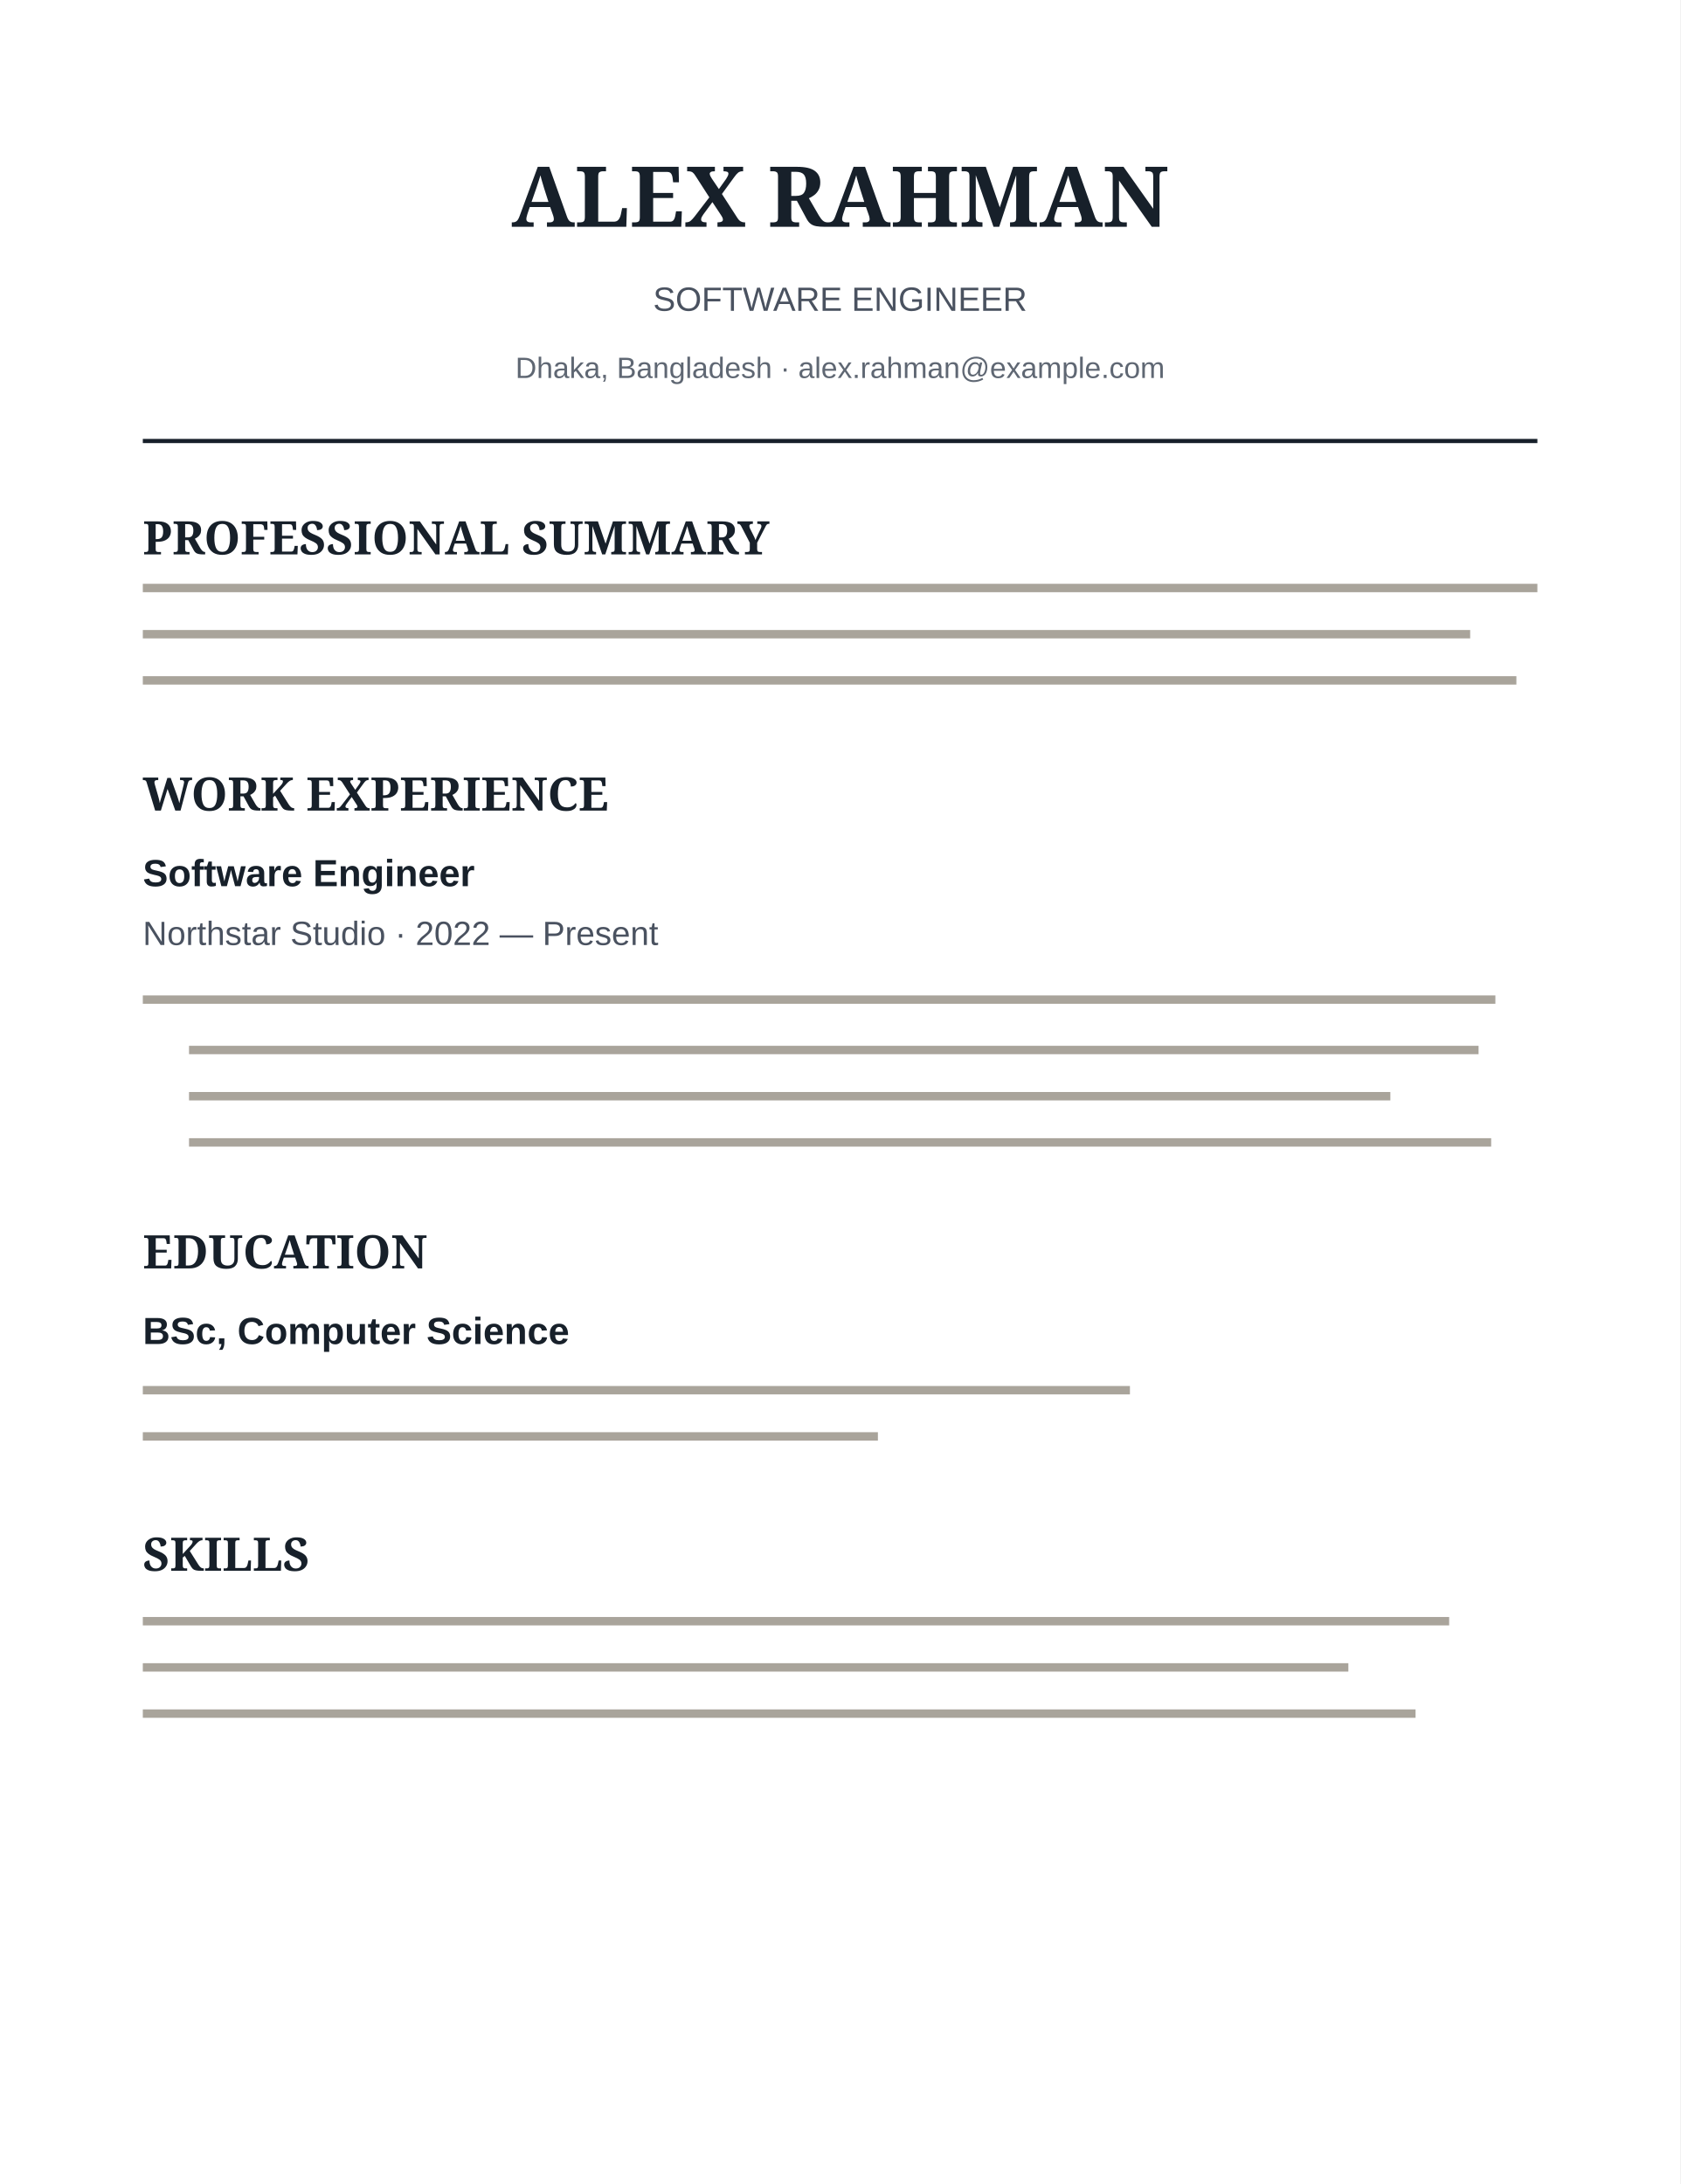
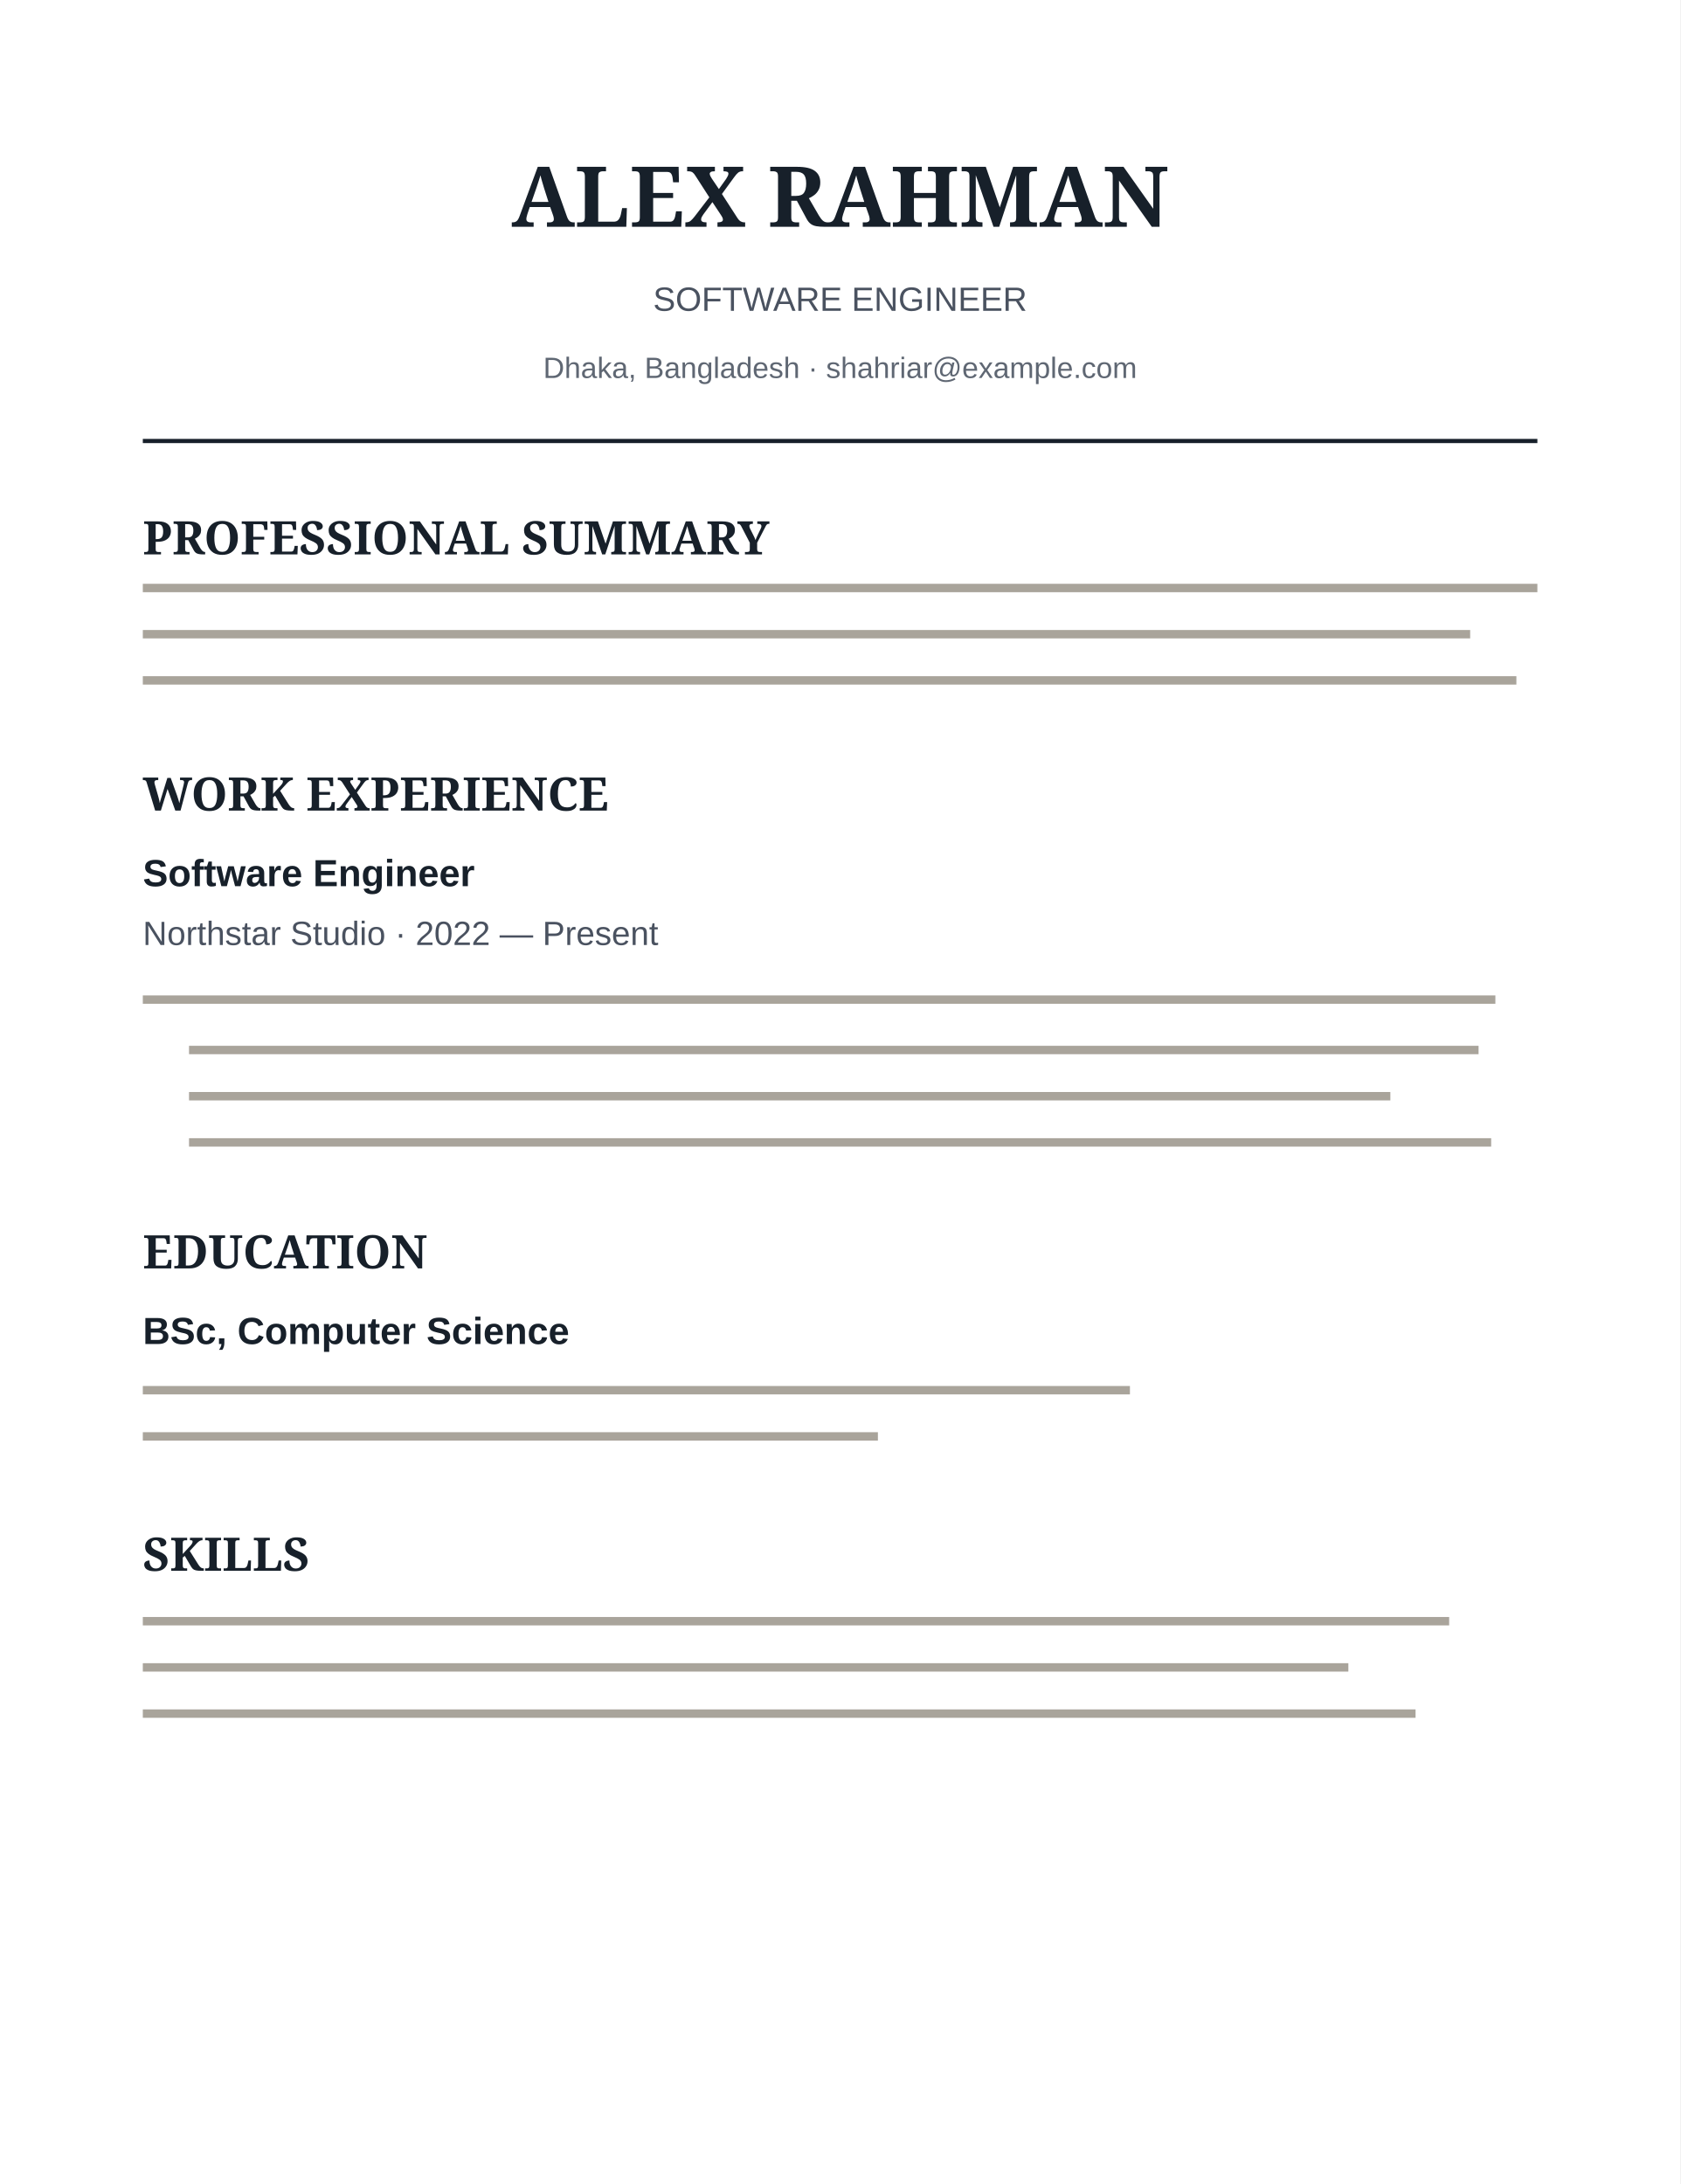
<svg xmlns="http://www.w3.org/2000/svg" width="400" height="520" viewBox="0 0 400 520">
  <rect width="400" height="520" fill="#fff" />
  <text x="200" y="54" text-anchor="middle" font-family="Georgia,serif" font-size="20" font-weight="bold" fill="#17202A">ALEX RAHMAN</text>
  <text x="200" y="74" text-anchor="middle" font-family="Arial,sans-serif" font-size="8" fill="#4A5260">SOFTWARE ENGINEER</text>
-   <text x="200" y="90" text-anchor="middle" font-family="Arial,sans-serif" font-size="7" fill="#5F6773">Dhaka, Bangladesh · alex.rahman@example.com</text>
+   <text x="200" y="90" text-anchor="middle" font-family="Arial,sans-serif" font-size="7" fill="#5F6773">Dhaka, Bangladesh · shahriar@example.com</text>
  <path d="M34 105h332" stroke="#17202A" stroke-width="1" />
  <text x="34" y="132" font-family="Georgia,serif" font-size="11" font-weight="bold" fill="#17202A">PROFESSIONAL SUMMARY</text>
  <path d="M34 140h332M34 151h316M34 162h327" stroke="#A9A49B" stroke-width="2" />
  <text x="34" y="193" font-family="Georgia,serif" font-size="11" font-weight="bold" fill="#17202A">WORK EXPERIENCE</text>
  <text x="34" y="211" font-family="Arial,sans-serif" font-size="9" font-weight="bold" fill="#17202A">Software Engineer</text>
  <text x="34" y="225" font-family="Arial,sans-serif" font-size="8" fill="#4A5260">Northstar Studio · 2022 — Present</text>
  <path d="M34 238h322M45 250h307M45 261h286M45 272h310" stroke="#A9A49B" stroke-width="2" />
  <text x="34" y="302" font-family="Georgia,serif" font-size="11" font-weight="bold" fill="#17202A">EDUCATION</text>
  <text x="34" y="320" font-family="Arial,sans-serif" font-size="9" font-weight="bold" fill="#17202A">BSc, Computer Science</text>
  <path d="M34 331h235M34 342h175" stroke="#A9A49B" stroke-width="2" />
  <text x="34" y="374" font-family="Georgia,serif" font-size="11" font-weight="bold" fill="#17202A">SKILLS</text>
  <path d="M34 386h311M34 397h287M34 408h303" stroke="#A9A49B" stroke-width="2" />
</svg>
